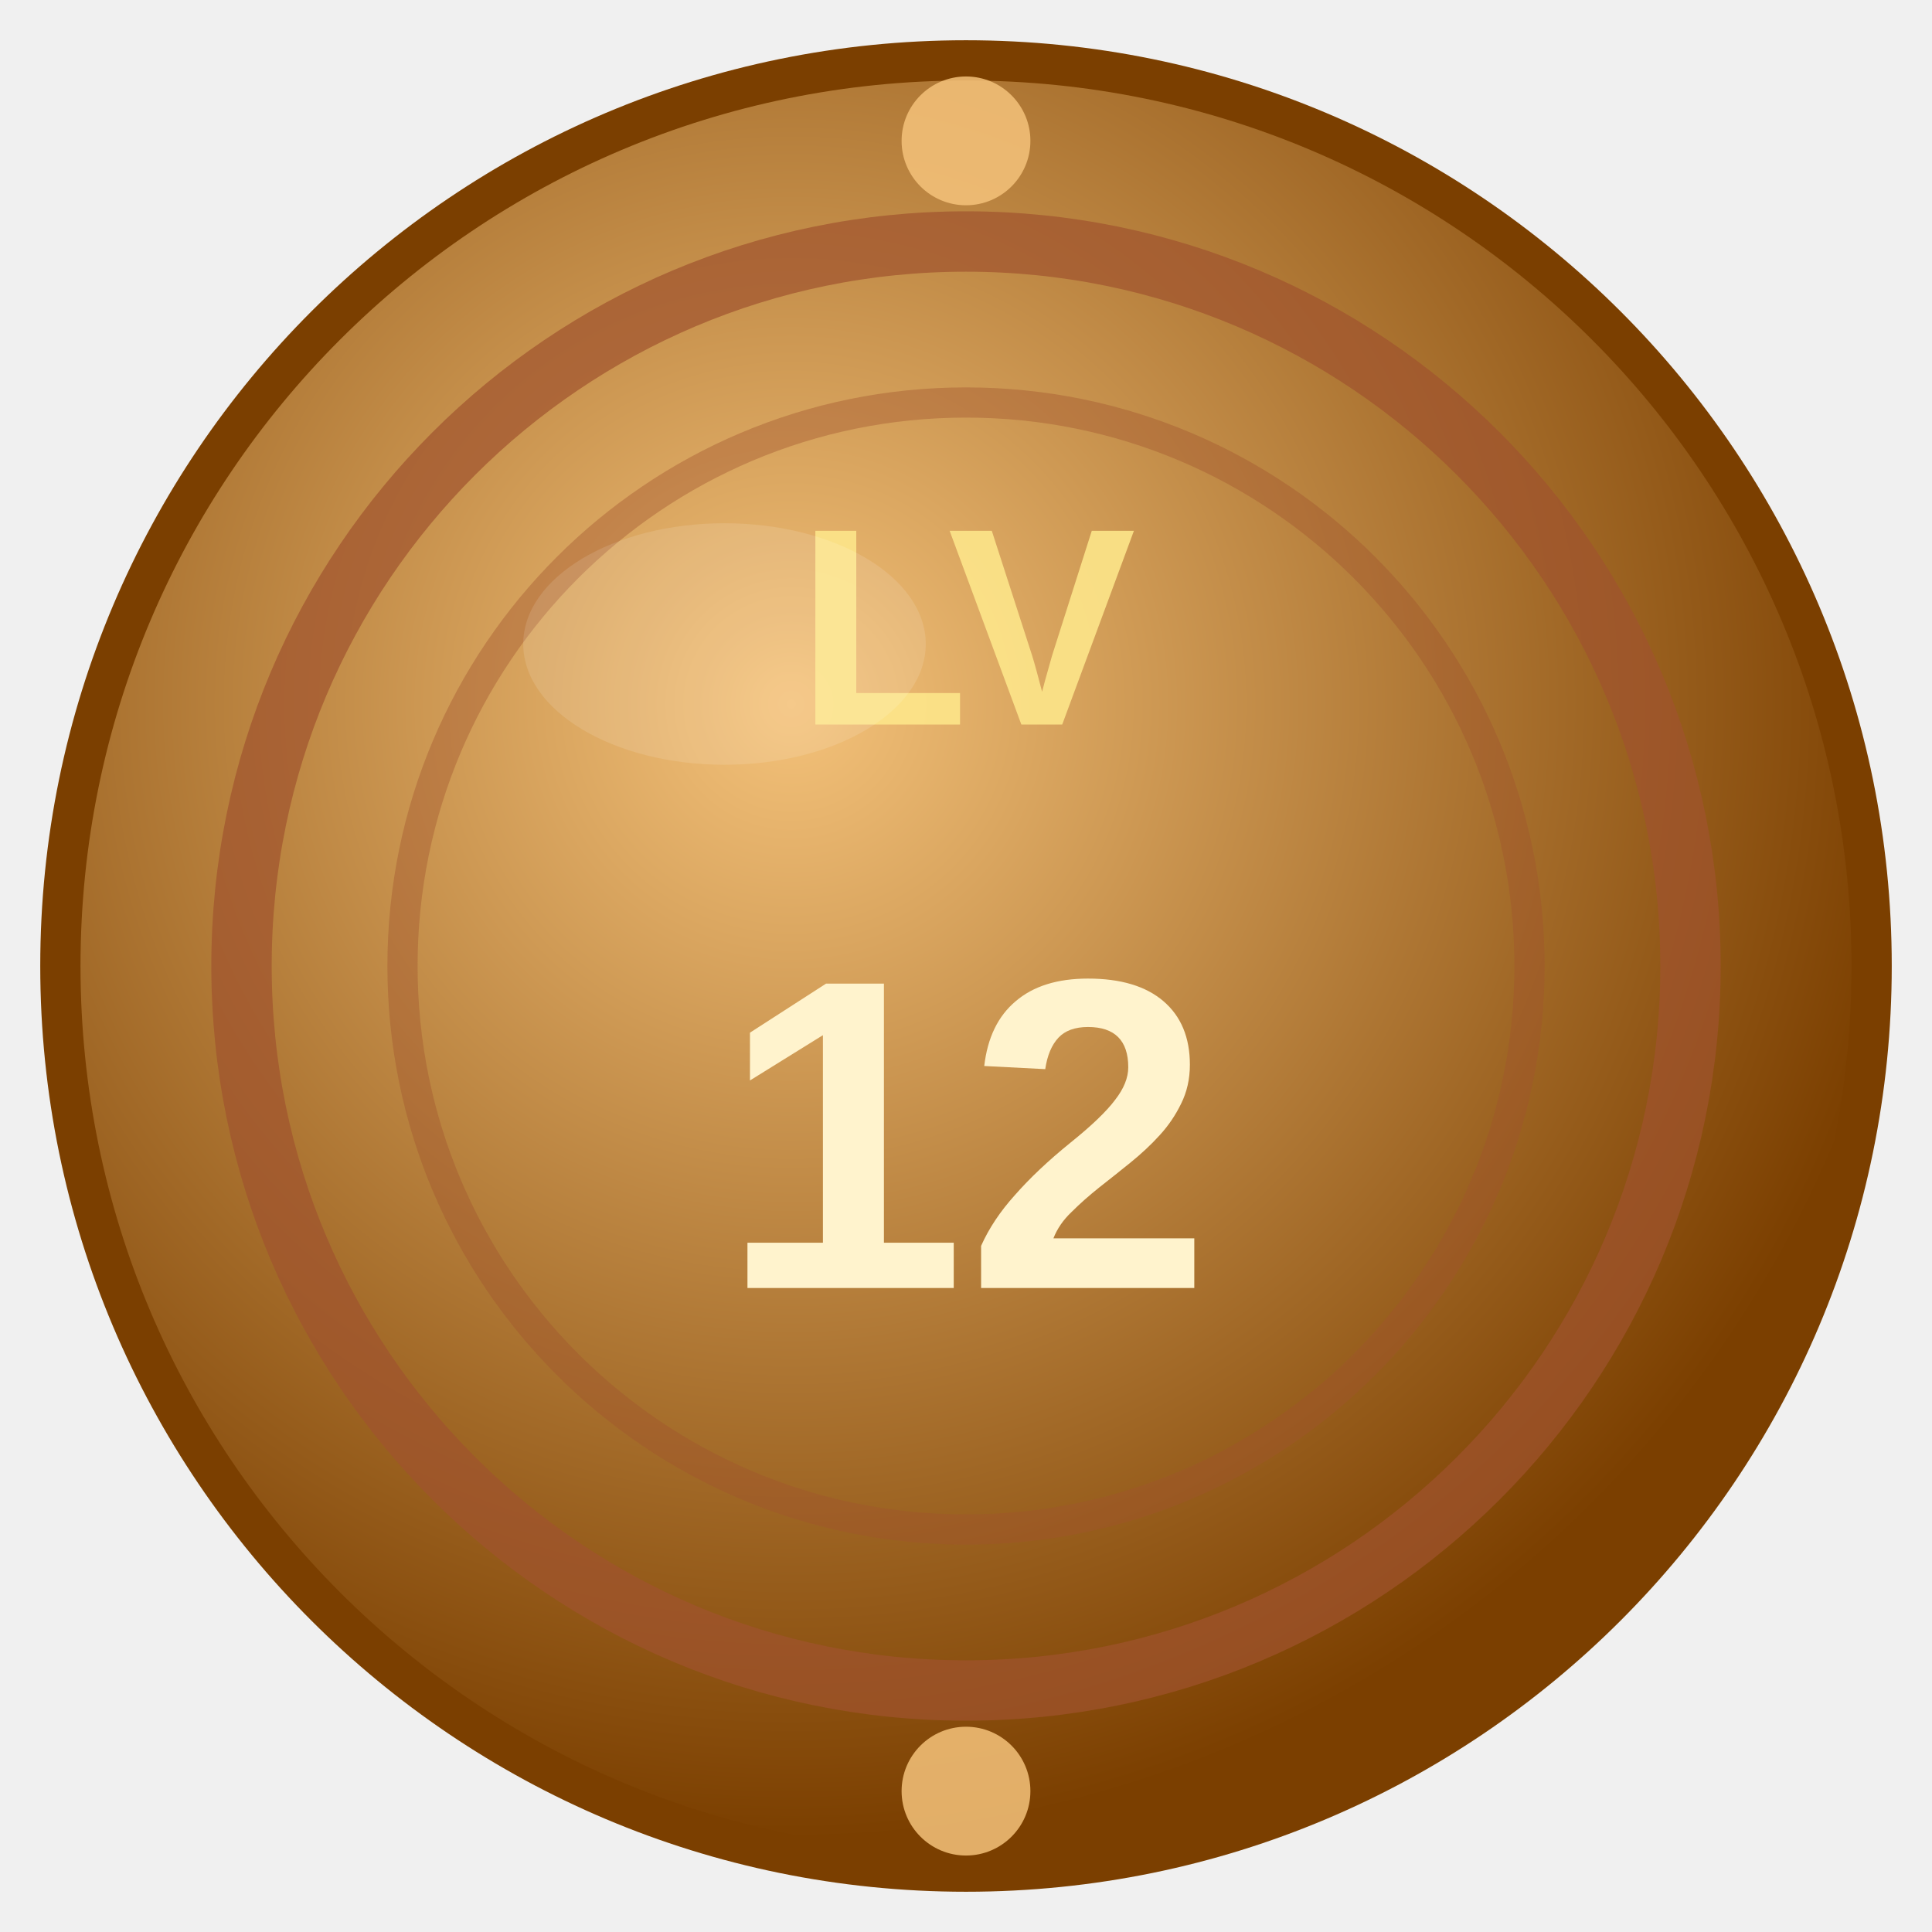
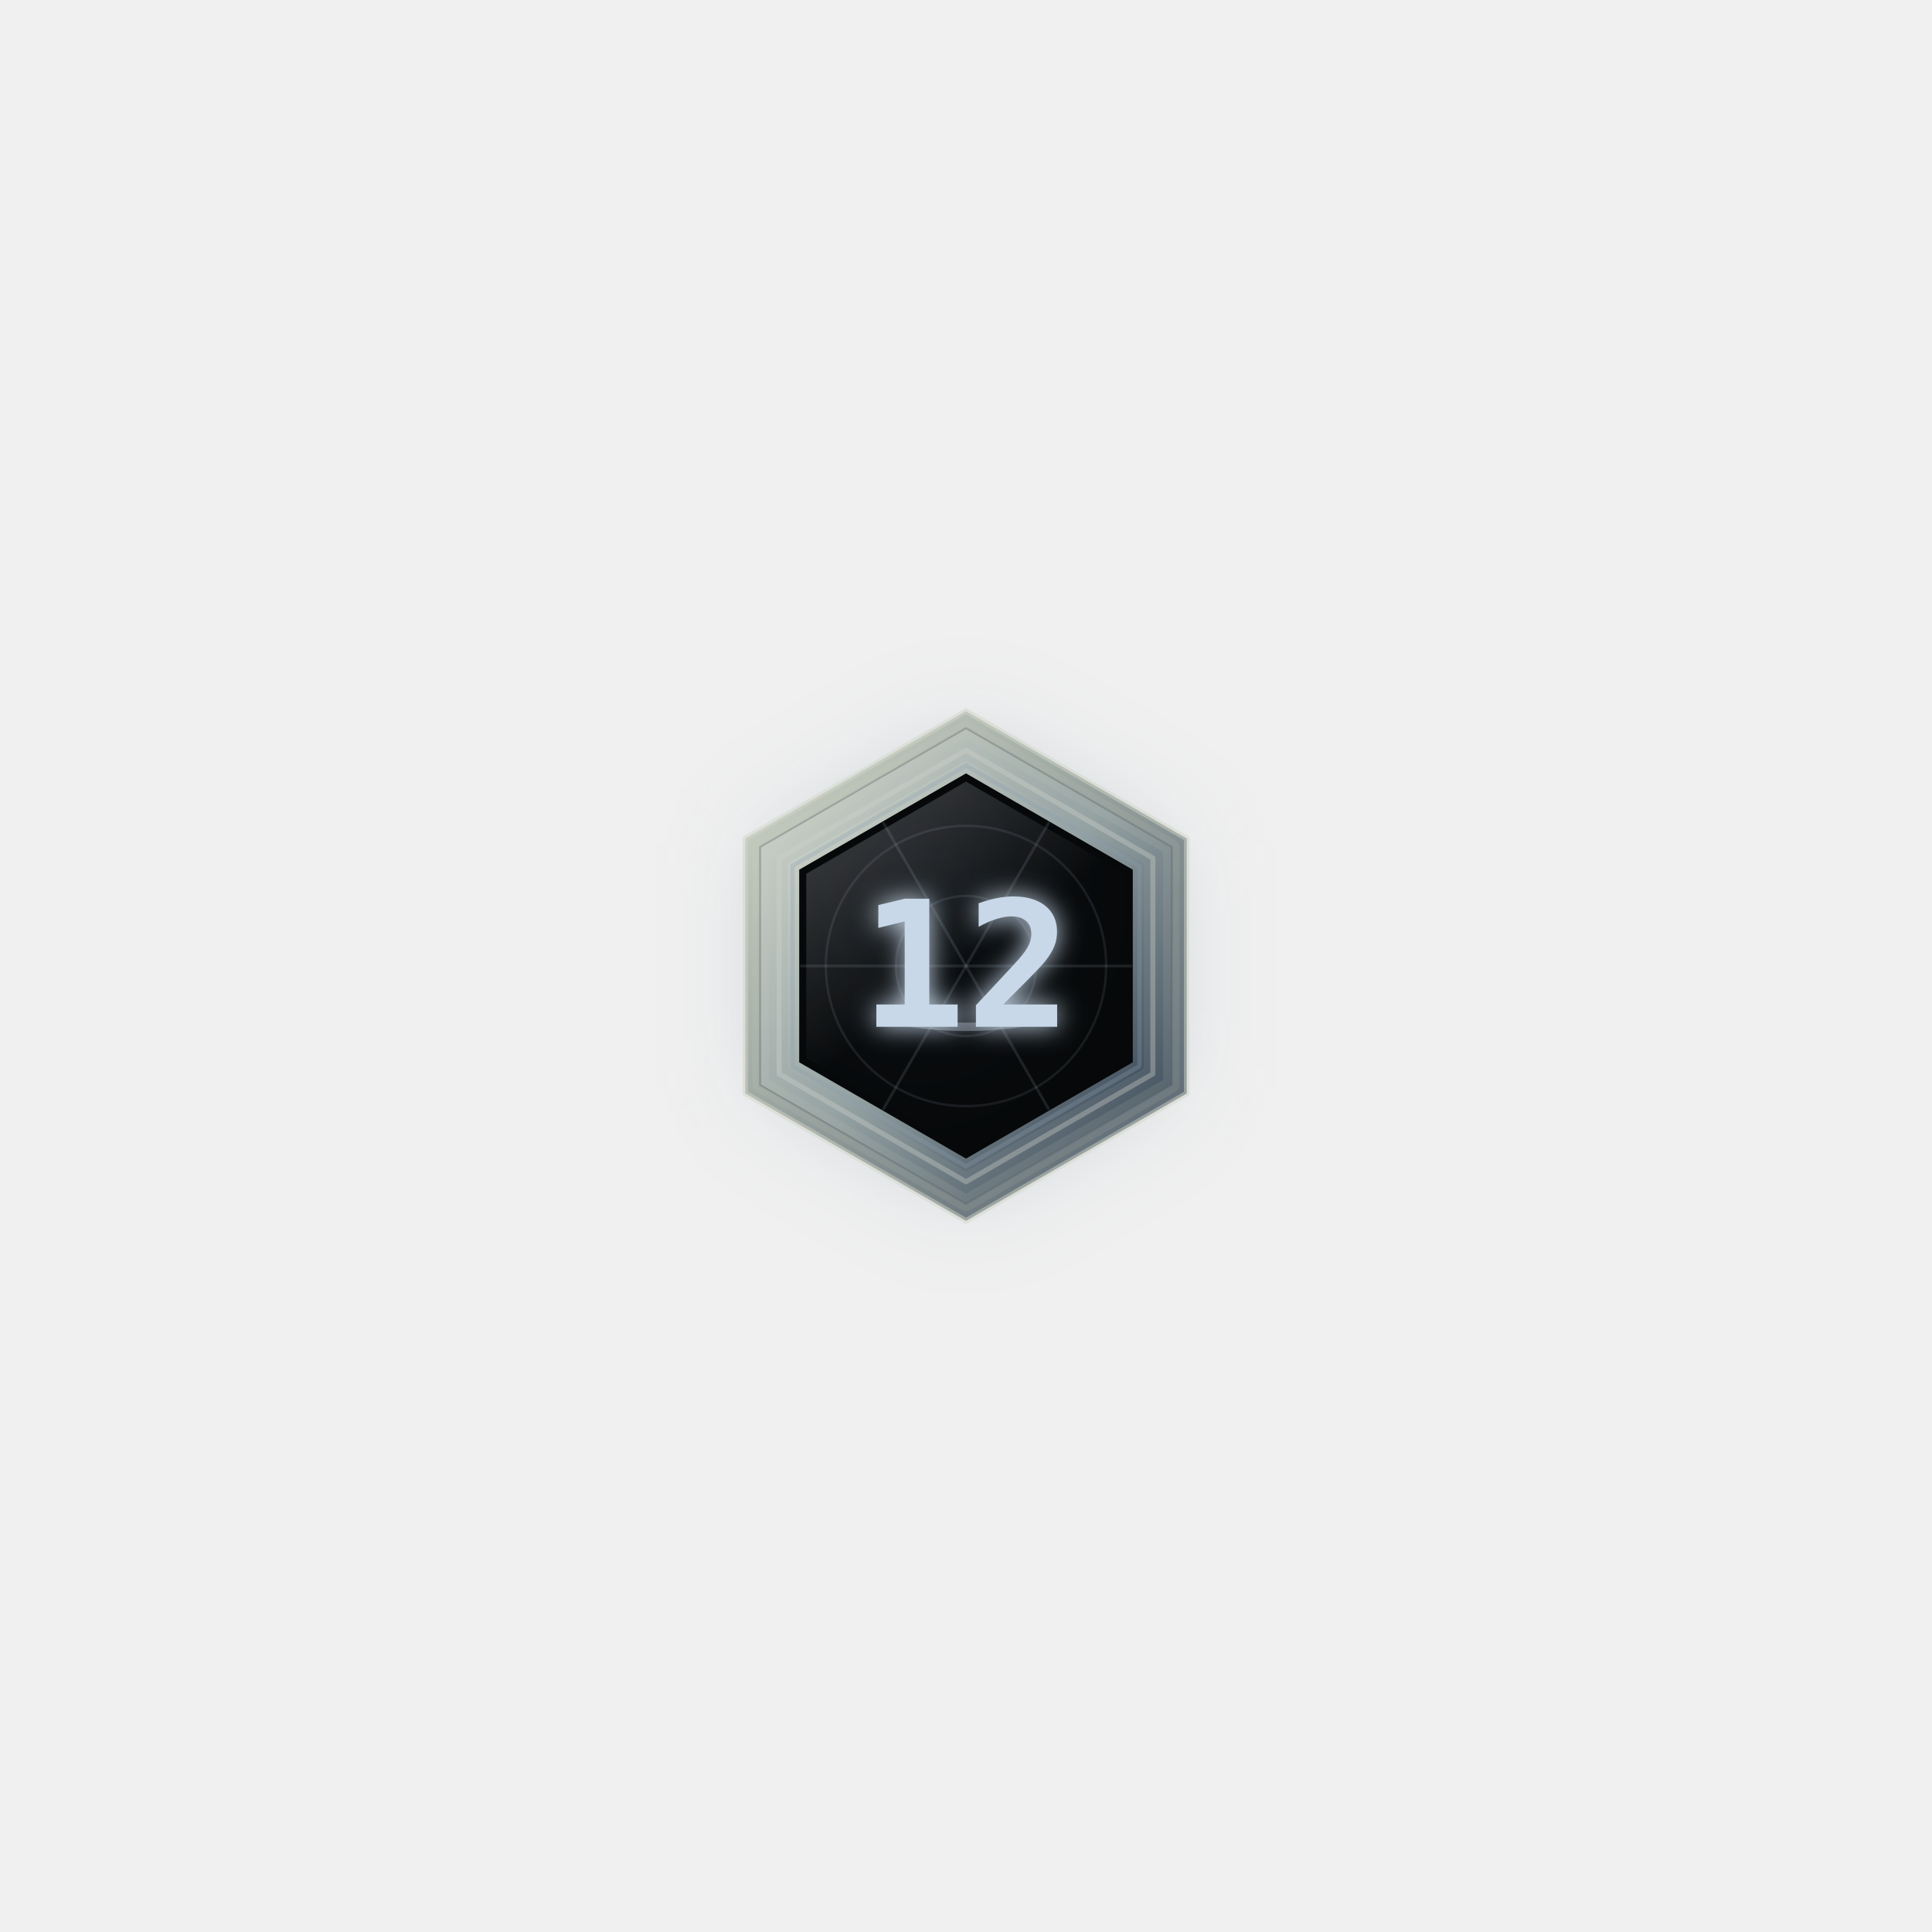
- <svg xmlns="http://www.w3.org/2000/svg" viewBox="0 0 48 48" role="img" aria-label="Level 12 Badge">
+ <svg xmlns="http://www.w3.org/2000/svg" width="84" height="84" viewBox="-96.60 -96.60 277.20 277.20" overflow="visible" role="img" aria-label="Level 12 Badge">
  <defs>
-     <radialGradient id="lg_12" cx="40%" cy="35%" r="65%">
-       <stop offset="0%" stop-color="#F4C27A" />
-       <stop offset="100%" stop-color="#7B3F00" />
+     <radialGradient id="bglv12" cx="35%" cy="28%" r="72%">
+       <stop offset="0%" stop-color="#0c1014" />
+       <stop offset="100%" stop-color="#060809" />
    </radialGradient>
+     <linearGradient id="rimlv12" x1="5%" y1="5%" x2="95%" y2="95%">
+       <stop offset="0%" stop-color="#cfd5cb" />
+       <stop offset="50%" stop-color="#95a2a3" />
+       <stop offset="100%" stop-color="#3a4858" />
+     </linearGradient>
+     <linearGradient id="transRinglv12" x1="0%" y1="0%" x2="100%" y2="100%">
+       <stop offset="0%" stop-color="#d1d4c3" />
+       <stop offset="100%" stop-color="#9ba59d" />
+     </linearGradient>
+     <linearGradient id="shlv12" x1="18%" y1="0%" x2="82%" y2="100%">
+       <stop offset="0%" stop-color="white" stop-opacity="0.2" />
+       <stop offset="50%" stop-color="white" stop-opacity="0" />
+     </linearGradient>
+     <filter id="gllv12" x="-40%" y="-40%" width="180%" height="180%">
+       <feGaussianBlur stdDeviation="1.8" result="b" />
+       <feMerge>
+         <feMergeNode in="b" />
+         <feMergeNode in="SourceGraphic" />
+       </feMerge>
+     </filter>
+     <filter id="halolv12" x="-150%" y="-150%" width="500%" height="500%">
+       <feGaussianBlur stdDeviation="7" result="b" />
+       <feMerge>
+         <feMergeNode in="b" />
+         <feMergeNode in="SourceGraphic" />
+       </feMerge>
+     </filter>
+     <linearGradient id="pglv12_0" x1="5%" y1="0%" x2="95%" y2="100%">
+       <stop offset="0%" stop-color="#d0d5c6" stop-opacity="0.95" />
+       <stop offset="38%" stop-color="#9aa59e" stop-opacity="0.9" />
+       <stop offset="100%" stop-color="#3a4858" stop-opacity="0.85" />
+     </linearGradient>
  </defs>
-   <circle cx="24" cy="24" r="23" fill="#7B3F00" />
-   <circle cx="24" cy="24" r="22" fill="url(#lg_12)" />
-   <circle cx="24" cy="24" r="18" fill="none" stroke="#A0522D" stroke-width="1.5" opacity="0.7" />
-   <circle cx="24" cy="24" r="14" fill="none" stroke="#A0522D" stroke-width="0.75" opacity="0.4" />
-   <circle cx="24.00" cy="3.50" r="1.6" fill="#F4C27A" opacity="0.85" />
-   <circle cx="24.00" cy="44.50" r="1.6" fill="#F4C27A" opacity="0.85" />
-   <text x="24" y="18" text-anchor="middle" font-family="Arial,sans-serif" font-size="7" font-weight="700" fill="#FDE68A" opacity="0.9">LV</text>
-   <text x="24" y="32" text-anchor="middle" font-family="Arial Black,Arial,sans-serif" font-size="11" font-weight="900" fill="#FFF3CD">12</text>
-   <ellipse cx="18" cy="16" rx="5" ry="3" fill="white" opacity="0.12" />
+   <path d="M71.46,24.99L71.46,59.01L42.00,76.02L12.54,59.01L12.54,24.99L42.00,7.98Z" fill="#8a9eae" fill-opacity="0.30" filter="url(#halolv12)" />
+   <path d="M73.67,23.71L73.67,60.29L42.00,78.57L10.33,60.29L10.33,23.71L42.00,5.43Z" fill="url(#pglv12_0)" />
+   <path d="M71.46,24.99L71.46,59.01L42.00,76.02L12.54,59.01L12.54,24.99L42.00,7.98Z" fill="#060809" />
+   <path d="M73.67,23.71L73.67,60.29L42.00,78.57L10.33,60.29L10.33,23.71L42.00,5.43Z" fill="none" stroke="#d0d5c6" stroke-width="0.8" stroke-opacity="0.48" stroke-linejoin="round" />
+   <path d="M71.46,24.99L71.46,59.01L42.00,76.02L12.54,59.01L12.54,24.99L42.00,7.98Z" fill="none" stroke="#3a4858" stroke-width="0.5" stroke-opacity="0.28" stroke-linejoin="round" />
+   <path d="M71.46,24.99L71.46,59.01L42.00,76.02L12.54,59.01L12.54,24.99L42.00,7.98Z" fill="url(#rimlv12)" />
+   <path d="M66.73,27.72L66.73,56.28L42.00,70.56L17.27,56.28L17.27,27.72L42.00,13.44Z" fill="#060809" />
+   <path d="M66.73,27.72L66.73,56.28L42.00,70.56L17.27,56.28L17.27,27.72L42.00,13.44Z" fill="none" stroke="url(#rimlv12)" stroke-width="1.60" stroke-linejoin="round" />
+   <path d="M64.92,28.77L64.92,55.23L42.00,68.46L19.08,55.23L19.08,28.77L42.00,15.54Z" fill="url(#bglv12)" />
+   <path d="M64.92,28.77L64.92,55.23L42.00,68.46L19.08,55.23L19.08,28.77L42.00,15.54Z" fill="url(#shlv12)" />
+   <line x1="42.00" y1="42.00" x2="65.81" y2="42.00" stroke="#c8d8e8" stroke-width="0.4" stroke-opacity="0.12" />
+   <line x1="42.00" y1="42.00" x2="53.91" y2="62.62" stroke="#c8d8e8" stroke-width="0.4" stroke-opacity="0.12" />
+   <line x1="42.00" y1="42.00" x2="30.09" y2="62.62" stroke="#c8d8e8" stroke-width="0.4" stroke-opacity="0.12" />
+   <line x1="42.00" y1="42.00" x2="18.19" y2="42.00" stroke="#c8d8e8" stroke-width="0.4" stroke-opacity="0.12" />
+   <line x1="42.00" y1="42.00" x2="30.09" y2="21.38" stroke="#c8d8e8" stroke-width="0.4" stroke-opacity="0.12" />
+   <line x1="42.00" y1="42.00" x2="53.91" y2="21.38" stroke="#c8d8e8" stroke-width="0.4" stroke-opacity="0.12" />
+   <circle cx="42.00" cy="42.00" r="10.05" fill="none" stroke="#c8d8e8" stroke-width="0.35" stroke-opacity="0.10" />
+   <circle cx="42.00" cy="42.00" r="20.11" fill="none" stroke="#c8d8e8" stroke-width="0.35" stroke-opacity="0.10" />
+   <path d="M30.09,49.41 Q42.00,52.05 53.91,49.41" fill="none" stroke="#c8d8e8" stroke-width="1.2" stroke-opacity="0.35" stroke-linecap="round" />
+   <path d="M71.46,24.99L71.46,59.01L42.00,76.02L12.54,59.01L12.54,24.99L42.00,7.98Z" fill="none" stroke="url(#transRinglv12)" stroke-width="2.35" stroke-opacity="0.18" stroke-linejoin="round" />
+   <path d="M68.81,26.52L68.81,57.48L42.00,72.96L15.19,57.48L15.19,26.52L42.00,11.04Z" fill="none" stroke="#d0d5ca" stroke-width="0.72" stroke-opacity="0.36" stroke-linejoin="round" />
+   <path d="M66.90,27.63L66.90,56.37L42.00,70.75L17.10,56.37L17.10,27.63L42.00,13.25Z" fill="none" stroke="#8a9eae" stroke-width="0.63" stroke-opacity="0.30" stroke-linejoin="round" />
+   <text x="42.0" y="42.0" text-anchor="middle" dominant-baseline="central" font-family="Orbitron,monospace" font-weight="900" font-size="25.2" fill="#c8d8e8" filter="url(#gllv12)">12</text>
</svg>
